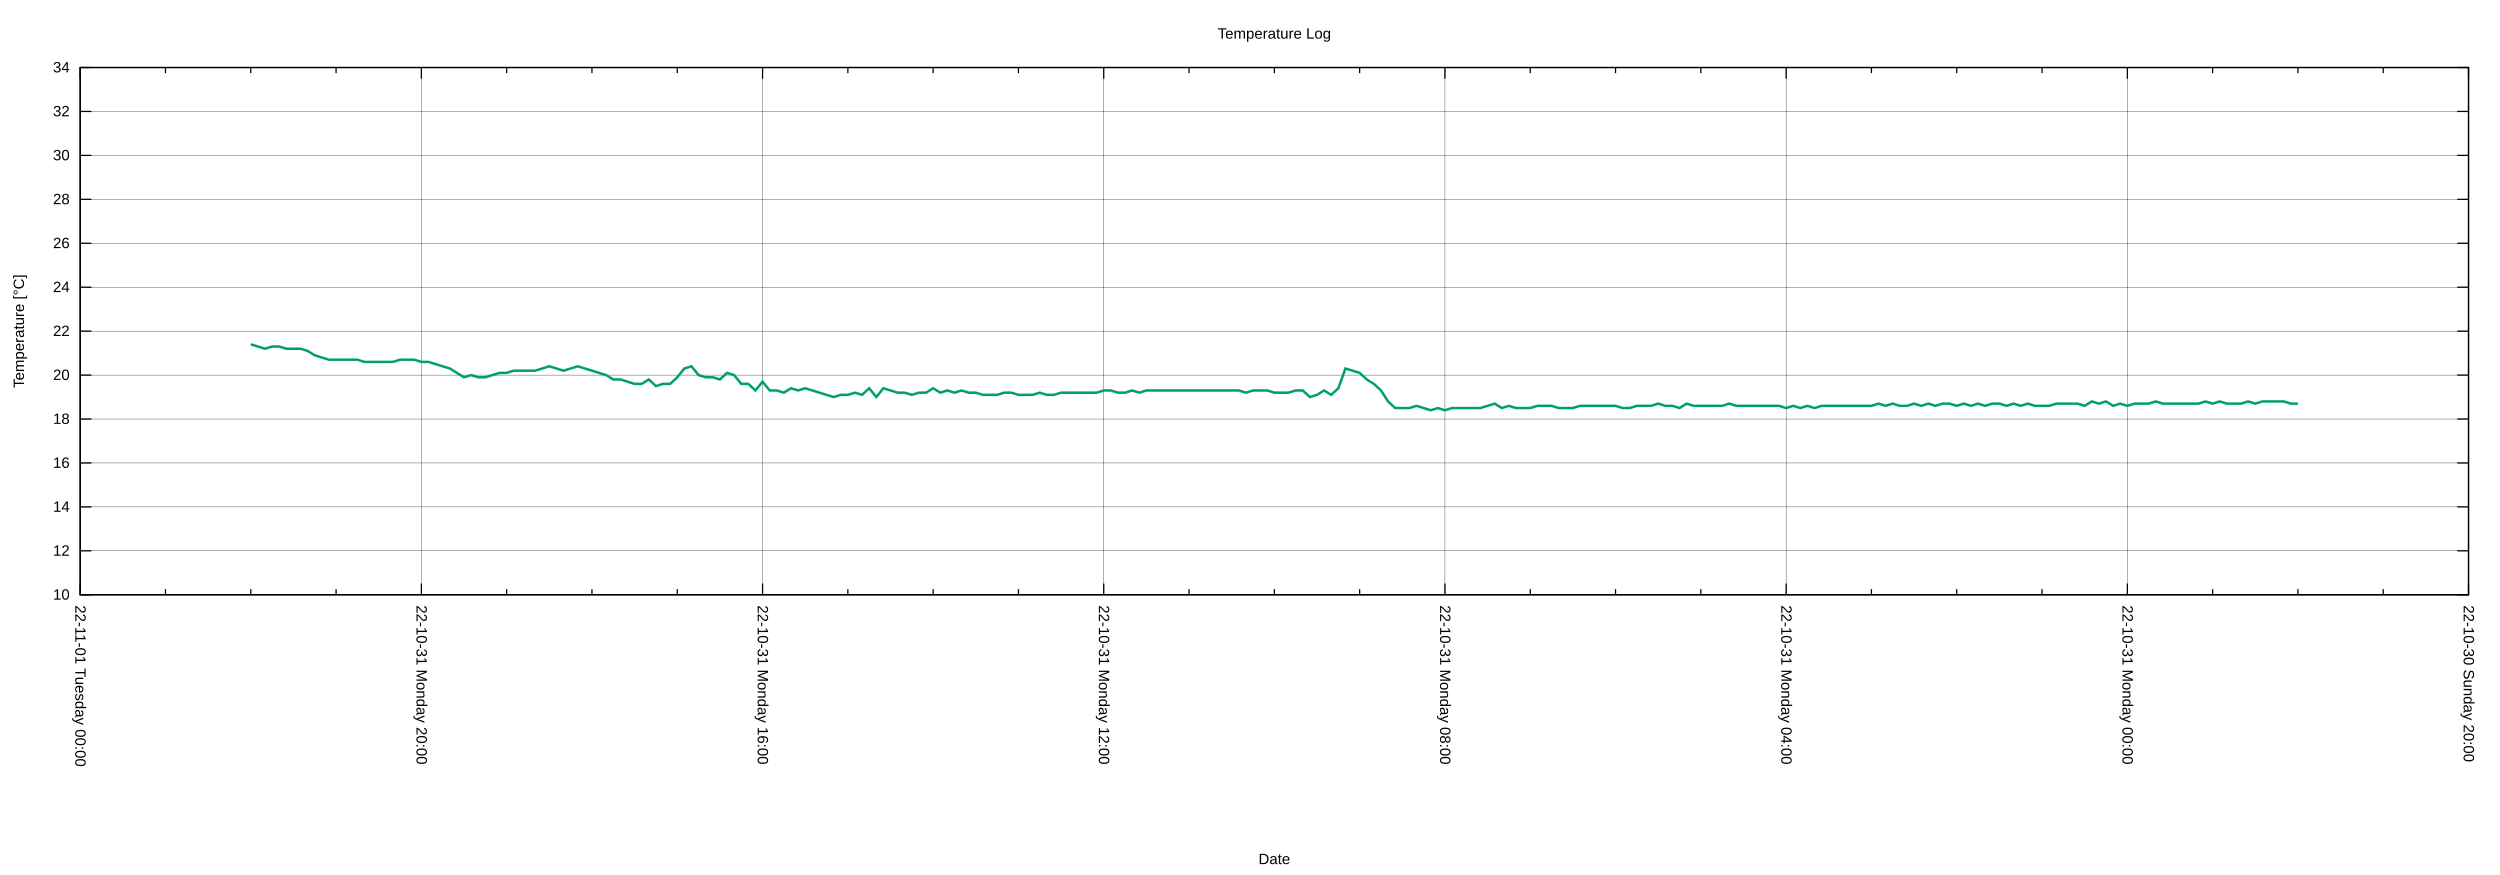
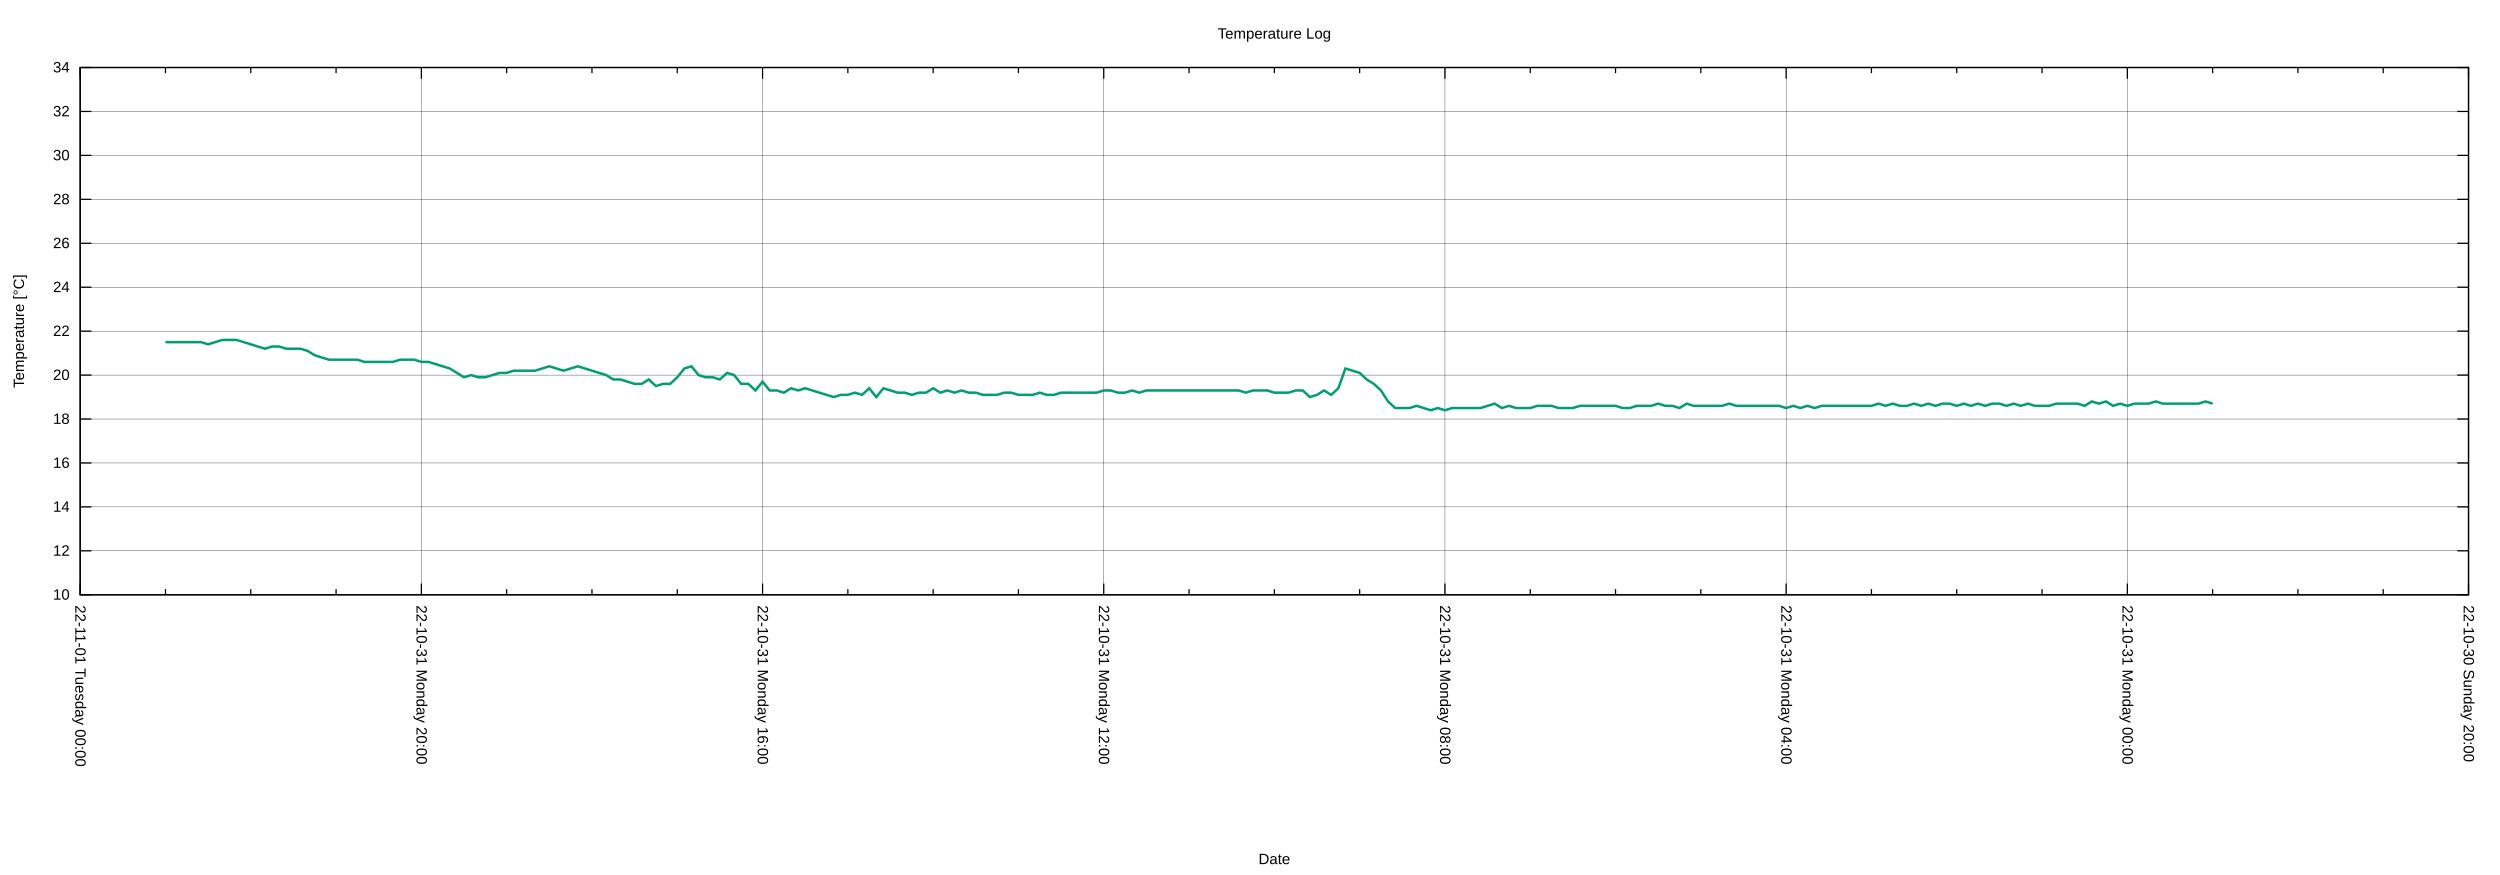
<svg xmlns="http://www.w3.org/2000/svg" xmlns:xlink="http://www.w3.org/1999/xlink" width="2000" height="700" viewBox="0 0 2000 700">
  <g id="gnuplot_canvas">
    <rect x="0" y="0" width="2000" height="700" fill="none" />
    <defs>
      <circle id="gpDot" r="0.5" stroke-width="0.5" stroke="currentColor" />
      <path id="gpPt0" stroke-width="0.222" stroke="currentColor" d="M-1,0 h2 M0,-1 v2" />
      <path id="gpPt1" stroke-width="0.222" stroke="currentColor" d="M-1,-1 L1,1 M1,-1 L-1,1" />
      <path id="gpPt2" stroke-width="0.222" stroke="currentColor" d="M-1,0 L1,0 M0,-1 L0,1 M-1,-1 L1,1 M-1,1 L1,-1" />
      <rect id="gpPt3" stroke-width="0.222" stroke="currentColor" x="-1" y="-1" width="2" height="2" />
      <rect id="gpPt4" stroke-width="0.222" stroke="currentColor" fill="currentColor" x="-1" y="-1" width="2" height="2" />
      <circle id="gpPt5" stroke-width="0.222" stroke="currentColor" cx="0" cy="0" r="1" />
      <use xlink:href="#gpPt5" id="gpPt6" fill="currentColor" stroke="none" />
      <path id="gpPt7" stroke-width="0.222" stroke="currentColor" d="M0,-1.33 L-1.33,0.67 L1.33,0.67 z" />
      <use xlink:href="#gpPt7" id="gpPt8" fill="currentColor" stroke="none" />
      <use xlink:href="#gpPt7" id="gpPt9" stroke="currentColor" transform="rotate(180)" />
      <use xlink:href="#gpPt9" id="gpPt10" fill="currentColor" stroke="none" />
      <use xlink:href="#gpPt3" id="gpPt11" stroke="currentColor" transform="rotate(45)" />
      <use xlink:href="#gpPt11" id="gpPt12" fill="currentColor" stroke="none" />
      <path id="gpPt13" stroke-width="0.222" stroke="currentColor" d="M0,1.330 L1.265,0.411 L0.782,-1.067 L-0.782,-1.076 L-1.265,0.411 z" />
      <use xlink:href="#gpPt13" id="gpPt14" fill="currentColor" stroke="none" />
      <filter id="textbox" filterUnits="objectBoundingBox" x="0" y="0" height="1" width="1">
        <feFlood flood-color="white" flood-opacity="1" result="bgnd" />
        <feComposite in="SourceGraphic" in2="bgnd" operator="atop" />
      </filter>
      <filter id="greybox" filterUnits="objectBoundingBox" x="0" y="0" height="1" width="1">
        <feFlood flood-color="lightgrey" flood-opacity="1" result="grey" />
        <feComposite in="SourceGraphic" in2="grey" operator="atop" />
      </filter>
    </defs>
    <g fill="none" color="white" stroke="currentColor" stroke-width="1.00" stroke-linecap="butt" stroke-linejoin="miter">
</g>
    <g fill="none" color="black" stroke="currentColor" stroke-width="1.00" stroke-linecap="butt" stroke-linejoin="miter">
</g>
    <g fill="none" color="black" stroke="black" stroke-width="0.25" stroke-linecap="butt" stroke-linejoin="miter">
</g>
    <g fill="none" color="black" stroke="currentColor" stroke-width="0.25" stroke-linecap="butt" stroke-linejoin="miter">
      <path stroke="black" class="gridline" d="M64.14,475.82 L1974.82,475.82  " />
    </g>
    <g fill="none" color="black" stroke="black" stroke-width="1.00" stroke-linecap="butt" stroke-linejoin="miter">
</g>
    <g fill="none" color="black" stroke="currentColor" stroke-width="1.00" stroke-linecap="butt" stroke-linejoin="miter">
      <path stroke="black" d="M64.14,475.82 L73.14,475.82 M1974.82,475.82 L1965.82,475.82  " />
      <g transform="translate(55.75,479.72)" stroke="none" fill="black" font-family="Arial" font-size="12.00" text-anchor="end">
        <text>
          <tspan font-family="Arial"> 10</tspan>
        </text>
      </g>
    </g>
    <g fill="none" color="black" stroke="currentColor" stroke-width="1.00" stroke-linecap="butt" stroke-linejoin="miter">
</g>
    <g fill="none" color="black" stroke="black" stroke-width="0.25" stroke-linecap="butt" stroke-linejoin="miter">
</g>
    <g fill="none" color="black" stroke="currentColor" stroke-width="0.25" stroke-linecap="butt" stroke-linejoin="miter">
      <path stroke="black" class="gridline" d="M64.14,440.67 L1974.82,440.67  " />
    </g>
    <g fill="none" color="black" stroke="black" stroke-width="1.00" stroke-linecap="butt" stroke-linejoin="miter">
</g>
    <g fill="none" color="black" stroke="currentColor" stroke-width="1.00" stroke-linecap="butt" stroke-linejoin="miter">
      <path stroke="black" d="M64.14,440.67 L73.14,440.67 M1974.82,440.67 L1965.82,440.67  " />
      <g transform="translate(55.75,444.57)" stroke="none" fill="black" font-family="Arial" font-size="12.00" text-anchor="end">
        <text>
          <tspan font-family="Arial"> 12</tspan>
        </text>
      </g>
    </g>
    <g fill="none" color="black" stroke="currentColor" stroke-width="1.00" stroke-linecap="butt" stroke-linejoin="miter">
</g>
    <g fill="none" color="black" stroke="black" stroke-width="0.25" stroke-linecap="butt" stroke-linejoin="miter">
</g>
    <g fill="none" color="black" stroke="currentColor" stroke-width="0.25" stroke-linecap="butt" stroke-linejoin="miter">
      <path stroke="black" class="gridline" d="M64.14,405.52 L1974.82,405.52  " />
    </g>
    <g fill="none" color="black" stroke="black" stroke-width="1.00" stroke-linecap="butt" stroke-linejoin="miter">
</g>
    <g fill="none" color="black" stroke="currentColor" stroke-width="1.00" stroke-linecap="butt" stroke-linejoin="miter">
      <path stroke="black" d="M64.14,405.52 L73.14,405.52 M1974.82,405.52 L1965.82,405.52  " />
      <g transform="translate(55.75,409.42)" stroke="none" fill="black" font-family="Arial" font-size="12.00" text-anchor="end">
        <text>
          <tspan font-family="Arial"> 14</tspan>
        </text>
      </g>
    </g>
    <g fill="none" color="black" stroke="currentColor" stroke-width="1.00" stroke-linecap="butt" stroke-linejoin="miter">
</g>
    <g fill="none" color="black" stroke="black" stroke-width="0.25" stroke-linecap="butt" stroke-linejoin="miter">
</g>
    <g fill="none" color="black" stroke="currentColor" stroke-width="0.25" stroke-linecap="butt" stroke-linejoin="miter">
      <path stroke="black" class="gridline" d="M64.14,370.37 L1974.82,370.37  " />
    </g>
    <g fill="none" color="black" stroke="black" stroke-width="1.00" stroke-linecap="butt" stroke-linejoin="miter">
</g>
    <g fill="none" color="black" stroke="currentColor" stroke-width="1.00" stroke-linecap="butt" stroke-linejoin="miter">
      <path stroke="black" d="M64.14,370.37 L73.14,370.37 M1974.82,370.37 L1965.82,370.37  " />
      <g transform="translate(55.75,374.27)" stroke="none" fill="black" font-family="Arial" font-size="12.00" text-anchor="end">
        <text>
          <tspan font-family="Arial"> 16</tspan>
        </text>
      </g>
    </g>
    <g fill="none" color="black" stroke="currentColor" stroke-width="1.00" stroke-linecap="butt" stroke-linejoin="miter">
</g>
    <g fill="none" color="black" stroke="black" stroke-width="0.25" stroke-linecap="butt" stroke-linejoin="miter">
</g>
    <g fill="none" color="black" stroke="currentColor" stroke-width="0.25" stroke-linecap="butt" stroke-linejoin="miter">
      <path stroke="black" class="gridline" d="M64.14,335.22 L1974.82,335.22  " />
    </g>
    <g fill="none" color="black" stroke="black" stroke-width="1.00" stroke-linecap="butt" stroke-linejoin="miter">
</g>
    <g fill="none" color="black" stroke="currentColor" stroke-width="1.00" stroke-linecap="butt" stroke-linejoin="miter">
      <path stroke="black" d="M64.14,335.22 L73.14,335.22 M1974.82,335.22 L1965.82,335.22  " />
      <g transform="translate(55.75,339.12)" stroke="none" fill="black" font-family="Arial" font-size="12.00" text-anchor="end">
        <text>
          <tspan font-family="Arial"> 18</tspan>
        </text>
      </g>
    </g>
    <g fill="none" color="black" stroke="currentColor" stroke-width="1.00" stroke-linecap="butt" stroke-linejoin="miter">
</g>
    <g fill="none" color="black" stroke="black" stroke-width="0.25" stroke-linecap="butt" stroke-linejoin="miter">
</g>
    <g fill="none" color="black" stroke="currentColor" stroke-width="0.25" stroke-linecap="butt" stroke-linejoin="miter">
      <path stroke="black" class="gridline" d="M64.14,300.07 L1974.82,300.07  " />
    </g>
    <g fill="none" color="black" stroke="black" stroke-width="1.00" stroke-linecap="butt" stroke-linejoin="miter">
</g>
    <g fill="none" color="black" stroke="currentColor" stroke-width="1.00" stroke-linecap="butt" stroke-linejoin="miter">
      <path stroke="black" d="M64.14,300.07 L73.14,300.07 M1974.82,300.07 L1965.82,300.07  " />
      <g transform="translate(55.75,303.97)" stroke="none" fill="black" font-family="Arial" font-size="12.00" text-anchor="end">
        <text>
          <tspan font-family="Arial"> 20</tspan>
        </text>
      </g>
    </g>
    <g fill="none" color="black" stroke="currentColor" stroke-width="1.00" stroke-linecap="butt" stroke-linejoin="miter">
</g>
    <g fill="none" color="black" stroke="black" stroke-width="0.25" stroke-linecap="butt" stroke-linejoin="miter">
</g>
    <g fill="none" color="black" stroke="currentColor" stroke-width="0.25" stroke-linecap="butt" stroke-linejoin="miter">
      <path stroke="black" class="gridline" d="M64.14,264.91 L1974.82,264.91  " />
    </g>
    <g fill="none" color="black" stroke="black" stroke-width="1.00" stroke-linecap="butt" stroke-linejoin="miter">
</g>
    <g fill="none" color="black" stroke="currentColor" stroke-width="1.00" stroke-linecap="butt" stroke-linejoin="miter">
      <path stroke="black" d="M64.14,264.91 L73.14,264.91 M1974.82,264.91 L1965.82,264.91  " />
      <g transform="translate(55.75,268.81)" stroke="none" fill="black" font-family="Arial" font-size="12.00" text-anchor="end">
        <text>
          <tspan font-family="Arial"> 22</tspan>
        </text>
      </g>
    </g>
    <g fill="none" color="black" stroke="currentColor" stroke-width="1.00" stroke-linecap="butt" stroke-linejoin="miter">
</g>
    <g fill="none" color="black" stroke="black" stroke-width="0.25" stroke-linecap="butt" stroke-linejoin="miter">
</g>
    <g fill="none" color="black" stroke="currentColor" stroke-width="0.25" stroke-linecap="butt" stroke-linejoin="miter">
      <path stroke="black" class="gridline" d="M64.14,229.76 L1974.82,229.76  " />
    </g>
    <g fill="none" color="black" stroke="black" stroke-width="1.00" stroke-linecap="butt" stroke-linejoin="miter">
</g>
    <g fill="none" color="black" stroke="currentColor" stroke-width="1.00" stroke-linecap="butt" stroke-linejoin="miter">
      <path stroke="black" d="M64.14,229.76 L73.14,229.76 M1974.82,229.76 L1965.82,229.76  " />
      <g transform="translate(55.75,233.66)" stroke="none" fill="black" font-family="Arial" font-size="12.00" text-anchor="end">
        <text>
          <tspan font-family="Arial"> 24</tspan>
        </text>
      </g>
    </g>
    <g fill="none" color="black" stroke="currentColor" stroke-width="1.00" stroke-linecap="butt" stroke-linejoin="miter">
</g>
    <g fill="none" color="black" stroke="black" stroke-width="0.25" stroke-linecap="butt" stroke-linejoin="miter">
</g>
    <g fill="none" color="black" stroke="currentColor" stroke-width="0.25" stroke-linecap="butt" stroke-linejoin="miter">
      <path stroke="black" class="gridline" d="M64.14,194.61 L1974.82,194.61  " />
    </g>
    <g fill="none" color="black" stroke="black" stroke-width="1.00" stroke-linecap="butt" stroke-linejoin="miter">
</g>
    <g fill="none" color="black" stroke="currentColor" stroke-width="1.00" stroke-linecap="butt" stroke-linejoin="miter">
      <path stroke="black" d="M64.14,194.61 L73.14,194.61 M1974.82,194.61 L1965.82,194.61  " />
      <g transform="translate(55.75,198.51)" stroke="none" fill="black" font-family="Arial" font-size="12.00" text-anchor="end">
        <text>
          <tspan font-family="Arial"> 26</tspan>
        </text>
      </g>
    </g>
    <g fill="none" color="black" stroke="currentColor" stroke-width="1.00" stroke-linecap="butt" stroke-linejoin="miter">
</g>
    <g fill="none" color="black" stroke="black" stroke-width="0.25" stroke-linecap="butt" stroke-linejoin="miter">
</g>
    <g fill="none" color="black" stroke="currentColor" stroke-width="0.25" stroke-linecap="butt" stroke-linejoin="miter">
      <path stroke="black" class="gridline" d="M64.14,159.46 L1974.82,159.46  " />
    </g>
    <g fill="none" color="black" stroke="black" stroke-width="1.00" stroke-linecap="butt" stroke-linejoin="miter">
</g>
    <g fill="none" color="black" stroke="currentColor" stroke-width="1.00" stroke-linecap="butt" stroke-linejoin="miter">
      <path stroke="black" d="M64.14,159.46 L73.14,159.46 M1974.82,159.46 L1965.82,159.46  " />
      <g transform="translate(55.75,163.36)" stroke="none" fill="black" font-family="Arial" font-size="12.00" text-anchor="end">
        <text>
          <tspan font-family="Arial"> 28</tspan>
        </text>
      </g>
    </g>
    <g fill="none" color="black" stroke="currentColor" stroke-width="1.00" stroke-linecap="butt" stroke-linejoin="miter">
</g>
    <g fill="none" color="black" stroke="black" stroke-width="0.25" stroke-linecap="butt" stroke-linejoin="miter">
</g>
    <g fill="none" color="black" stroke="currentColor" stroke-width="0.25" stroke-linecap="butt" stroke-linejoin="miter">
      <path stroke="black" class="gridline" d="M64.14,124.31 L1974.82,124.31  " />
    </g>
    <g fill="none" color="black" stroke="black" stroke-width="1.00" stroke-linecap="butt" stroke-linejoin="miter">
</g>
    <g fill="none" color="black" stroke="currentColor" stroke-width="1.00" stroke-linecap="butt" stroke-linejoin="miter">
      <path stroke="black" d="M64.14,124.31 L73.14,124.31 M1974.82,124.31 L1965.82,124.31  " />
      <g transform="translate(55.75,128.21)" stroke="none" fill="black" font-family="Arial" font-size="12.00" text-anchor="end">
        <text>
          <tspan font-family="Arial"> 30</tspan>
        </text>
      </g>
    </g>
    <g fill="none" color="black" stroke="currentColor" stroke-width="1.00" stroke-linecap="butt" stroke-linejoin="miter">
</g>
    <g fill="none" color="black" stroke="black" stroke-width="0.25" stroke-linecap="butt" stroke-linejoin="miter">
</g>
    <g fill="none" color="black" stroke="currentColor" stroke-width="0.25" stroke-linecap="butt" stroke-linejoin="miter">
      <path stroke="black" class="gridline" d="M64.14,89.16 L1974.82,89.16  " />
    </g>
    <g fill="none" color="black" stroke="black" stroke-width="1.00" stroke-linecap="butt" stroke-linejoin="miter">
</g>
    <g fill="none" color="black" stroke="currentColor" stroke-width="1.00" stroke-linecap="butt" stroke-linejoin="miter">
      <path stroke="black" d="M64.14,89.16 L73.14,89.16 M1974.82,89.16 L1965.82,89.16  " />
      <g transform="translate(55.75,93.06)" stroke="none" fill="black" font-family="Arial" font-size="12.00" text-anchor="end">
        <text>
          <tspan font-family="Arial"> 32</tspan>
        </text>
      </g>
    </g>
    <g fill="none" color="black" stroke="currentColor" stroke-width="1.00" stroke-linecap="butt" stroke-linejoin="miter">
</g>
    <g fill="none" color="black" stroke="black" stroke-width="0.25" stroke-linecap="butt" stroke-linejoin="miter">
</g>
    <g fill="none" color="black" stroke="currentColor" stroke-width="0.25" stroke-linecap="butt" stroke-linejoin="miter">
      <path stroke="black" class="gridline" d="M64.14,54.01 L1974.82,54.01  " />
    </g>
    <g fill="none" color="black" stroke="black" stroke-width="1.00" stroke-linecap="butt" stroke-linejoin="miter">
</g>
    <g fill="none" color="black" stroke="currentColor" stroke-width="1.00" stroke-linecap="butt" stroke-linejoin="miter">
      <path stroke="black" d="M64.14,54.01 L73.14,54.01 M1974.82,54.01 L1965.82,54.01  " />
      <g transform="translate(55.75,57.91)" stroke="none" fill="black" font-family="Arial" font-size="12.00" text-anchor="end">
        <text>
          <tspan font-family="Arial"> 34</tspan>
        </text>
      </g>
    </g>
    <g fill="none" color="black" stroke="currentColor" stroke-width="1.00" stroke-linecap="butt" stroke-linejoin="miter">
</g>
    <g fill="none" color="black" stroke="black" stroke-width="0.25" stroke-linecap="butt" stroke-linejoin="miter">
</g>
    <g fill="none" color="black" stroke="currentColor" stroke-width="0.25" stroke-linecap="butt" stroke-linejoin="miter">
      <path stroke="black" class="gridline" d="M1974.82,475.82 L1974.82,54.01  " />
    </g>
    <g fill="none" color="black" stroke="black" stroke-width="1.00" stroke-linecap="butt" stroke-linejoin="miter">
</g>
    <g fill="none" color="black" stroke="currentColor" stroke-width="1.00" stroke-linecap="butt" stroke-linejoin="miter">
      <path stroke="black" d="M1974.82,475.82 L1974.82,466.82 M1974.82,54.01 L1974.82,63.01  " />
      <g transform="translate(1970.92,484.21) rotate(90)" stroke="none" fill="black" font-family="Arial" font-size="12.00" text-anchor="start">
        <text>
          <tspan font-family="Arial">22-10-30 Sunday 20:00</tspan>
        </text>
      </g>
    </g>
    <g fill="none" color="black" stroke="currentColor" stroke-width="1.00" stroke-linecap="butt" stroke-linejoin="miter">
      <path stroke="black" d="M1906.58,475.82 L1906.58,471.32 M1906.58,54.01 L1906.58,58.51 M1838.34,475.82 L1838.34,471.32 M1838.34,54.01 L1838.34,58.51   M1770.10,475.82 L1770.10,471.32 M1770.10,54.01 L1770.10,58.51  " />
    </g>
    <g fill="none" color="black" stroke="black" stroke-width="0.25" stroke-linecap="butt" stroke-linejoin="miter">
</g>
    <g fill="none" color="black" stroke="currentColor" stroke-width="0.25" stroke-linecap="butt" stroke-linejoin="miter">
      <path stroke="black" class="gridline" d="M1701.87,475.82 L1701.87,54.01  " />
    </g>
    <g fill="none" color="black" stroke="black" stroke-width="1.00" stroke-linecap="butt" stroke-linejoin="miter">
</g>
    <g fill="none" color="black" stroke="currentColor" stroke-width="1.00" stroke-linecap="butt" stroke-linejoin="miter">
      <path stroke="black" d="M1701.87,475.82 L1701.87,466.82 M1701.87,54.01 L1701.87,63.01  " />
      <g transform="translate(1697.97,484.21) rotate(90)" stroke="none" fill="black" font-family="Arial" font-size="12.00" text-anchor="start">
        <text>
          <tspan font-family="Arial">22-10-31 Monday 00:00</tspan>
        </text>
      </g>
    </g>
    <g fill="none" color="black" stroke="currentColor" stroke-width="1.00" stroke-linecap="butt" stroke-linejoin="miter">
      <path stroke="black" d="M1633.63,475.82 L1633.63,471.32 M1633.63,54.01 L1633.63,58.51 M1565.39,475.82 L1565.39,471.32 M1565.39,54.01 L1565.39,58.51   M1497.15,475.82 L1497.15,471.32 M1497.15,54.01 L1497.15,58.51  " />
    </g>
    <g fill="none" color="black" stroke="black" stroke-width="0.25" stroke-linecap="butt" stroke-linejoin="miter">
</g>
    <g fill="none" color="black" stroke="currentColor" stroke-width="0.25" stroke-linecap="butt" stroke-linejoin="miter">
      <path stroke="black" class="gridline" d="M1428.91,475.82 L1428.91,54.01  " />
    </g>
    <g fill="none" color="black" stroke="black" stroke-width="1.00" stroke-linecap="butt" stroke-linejoin="miter">
</g>
    <g fill="none" color="black" stroke="currentColor" stroke-width="1.00" stroke-linecap="butt" stroke-linejoin="miter">
      <path stroke="black" d="M1428.91,475.82 L1428.91,466.82 M1428.91,54.01 L1428.91,63.01  " />
      <g transform="translate(1425.01,484.21) rotate(90)" stroke="none" fill="black" font-family="Arial" font-size="12.00" text-anchor="start">
        <text>
          <tspan font-family="Arial">22-10-31 Monday 04:00</tspan>
        </text>
      </g>
    </g>
    <g fill="none" color="black" stroke="currentColor" stroke-width="1.00" stroke-linecap="butt" stroke-linejoin="miter">
      <path stroke="black" d="M1360.67,475.82 L1360.67,471.32 M1360.67,54.01 L1360.67,58.51 M1292.43,475.82 L1292.43,471.32 M1292.43,54.01 L1292.43,58.51   M1224.20,475.82 L1224.20,471.32 M1224.20,54.01 L1224.20,58.51  " />
    </g>
    <g fill="none" color="black" stroke="black" stroke-width="0.25" stroke-linecap="butt" stroke-linejoin="miter">
</g>
    <g fill="none" color="black" stroke="currentColor" stroke-width="0.25" stroke-linecap="butt" stroke-linejoin="miter">
      <path stroke="black" class="gridline" d="M1155.96,475.82 L1155.96,54.01  " />
    </g>
    <g fill="none" color="black" stroke="black" stroke-width="1.00" stroke-linecap="butt" stroke-linejoin="miter">
</g>
    <g fill="none" color="black" stroke="currentColor" stroke-width="1.00" stroke-linecap="butt" stroke-linejoin="miter">
      <path stroke="black" d="M1155.96,475.82 L1155.96,466.82 M1155.96,54.01 L1155.96,63.01  " />
      <g transform="translate(1152.06,484.21) rotate(90)" stroke="none" fill="black" font-family="Arial" font-size="12.00" text-anchor="start">
        <text>
          <tspan font-family="Arial">22-10-31 Monday 08:00</tspan>
        </text>
      </g>
    </g>
    <g fill="none" color="black" stroke="currentColor" stroke-width="1.00" stroke-linecap="butt" stroke-linejoin="miter">
      <path stroke="black" d="M1087.72,475.82 L1087.72,471.32 M1087.72,54.01 L1087.72,58.51 M1019.48,475.82 L1019.48,471.32 M1019.48,54.01 L1019.48,58.51   M951.24,475.82 L951.24,471.32 M951.24,54.01 L951.24,58.51  " />
    </g>
    <g fill="none" color="black" stroke="black" stroke-width="0.25" stroke-linecap="butt" stroke-linejoin="miter">
</g>
    <g fill="none" color="black" stroke="currentColor" stroke-width="0.25" stroke-linecap="butt" stroke-linejoin="miter">
      <path stroke="black" class="gridline" d="M883.00,475.82 L883.00,54.01  " />
    </g>
    <g fill="none" color="black" stroke="black" stroke-width="1.00" stroke-linecap="butt" stroke-linejoin="miter">
</g>
    <g fill="none" color="black" stroke="currentColor" stroke-width="1.00" stroke-linecap="butt" stroke-linejoin="miter">
      <path stroke="black" d="M883.00,475.82 L883.00,466.82 M883.00,54.01 L883.00,63.01  " />
      <g transform="translate(879.10,484.21) rotate(90)" stroke="none" fill="black" font-family="Arial" font-size="12.00" text-anchor="start">
        <text>
          <tspan font-family="Arial">22-10-31 Monday 12:00</tspan>
        </text>
      </g>
    </g>
    <g fill="none" color="black" stroke="currentColor" stroke-width="1.00" stroke-linecap="butt" stroke-linejoin="miter">
      <path stroke="black" d="M814.76,475.82 L814.76,471.32 M814.76,54.01 L814.76,58.51 M746.53,475.82 L746.53,471.32 M746.53,54.01 L746.53,58.51   M678.29,475.82 L678.29,471.32 M678.29,54.01 L678.29,58.51  " />
    </g>
    <g fill="none" color="black" stroke="black" stroke-width="0.25" stroke-linecap="butt" stroke-linejoin="miter">
</g>
    <g fill="none" color="black" stroke="currentColor" stroke-width="0.25" stroke-linecap="butt" stroke-linejoin="miter">
      <path stroke="black" class="gridline" d="M610.05,475.82 L610.05,54.01  " />
    </g>
    <g fill="none" color="black" stroke="black" stroke-width="1.00" stroke-linecap="butt" stroke-linejoin="miter">
</g>
    <g fill="none" color="black" stroke="currentColor" stroke-width="1.00" stroke-linecap="butt" stroke-linejoin="miter">
      <path stroke="black" d="M610.05,475.82 L610.05,466.82 M610.05,54.01 L610.05,63.01  " />
      <g transform="translate(606.15,484.21) rotate(90)" stroke="none" fill="black" font-family="Arial" font-size="12.00" text-anchor="start">
        <text>
          <tspan font-family="Arial">22-10-31 Monday 16:00</tspan>
        </text>
      </g>
    </g>
    <g fill="none" color="black" stroke="currentColor" stroke-width="1.00" stroke-linecap="butt" stroke-linejoin="miter">
      <path stroke="black" d="M541.81,475.82 L541.81,471.32 M541.81,54.01 L541.81,58.51 M473.57,475.82 L473.57,471.32 M473.57,54.01 L473.57,58.51   M405.33,475.82 L405.33,471.32 M405.33,54.01 L405.33,58.51  " />
    </g>
    <g fill="none" color="black" stroke="black" stroke-width="0.25" stroke-linecap="butt" stroke-linejoin="miter">
</g>
    <g fill="none" color="black" stroke="currentColor" stroke-width="0.25" stroke-linecap="butt" stroke-linejoin="miter">
      <path stroke="black" class="gridline" d="M337.09,475.82 L337.09,54.01  " />
    </g>
    <g fill="none" color="black" stroke="black" stroke-width="1.00" stroke-linecap="butt" stroke-linejoin="miter">
</g>
    <g fill="none" color="black" stroke="currentColor" stroke-width="1.00" stroke-linecap="butt" stroke-linejoin="miter">
      <path stroke="black" d="M337.09,475.82 L337.09,466.82 M337.09,54.01 L337.09,63.01  " />
      <g transform="translate(333.19,484.21) rotate(90)" stroke="none" fill="black" font-family="Arial" font-size="12.00" text-anchor="start">
        <text>
          <tspan font-family="Arial">22-10-31 Monday 20:00</tspan>
        </text>
      </g>
    </g>
    <g fill="none" color="black" stroke="currentColor" stroke-width="1.00" stroke-linecap="butt" stroke-linejoin="miter">
      <path stroke="black" d="M268.86,475.82 L268.86,471.32 M268.86,54.01 L268.86,58.51 M200.62,475.82 L200.62,471.32 M200.62,54.01 L200.62,58.51   M132.38,475.82 L132.38,471.32 M132.38,54.01 L132.38,58.51  " />
    </g>
    <g fill="none" color="black" stroke="black" stroke-width="0.25" stroke-linecap="butt" stroke-linejoin="miter">
</g>
    <g fill="none" color="black" stroke="currentColor" stroke-width="0.25" stroke-linecap="butt" stroke-linejoin="miter">
      <path stroke="black" class="gridline" d="M64.14,475.82 L64.14,54.01  " />
    </g>
    <g fill="none" color="black" stroke="black" stroke-width="1.00" stroke-linecap="butt" stroke-linejoin="miter">
</g>
    <g fill="none" color="black" stroke="currentColor" stroke-width="1.00" stroke-linecap="butt" stroke-linejoin="miter">
      <path stroke="black" d="M64.14,475.82 L64.14,466.82 M64.14,54.01 L64.14,63.01  " />
      <g transform="translate(60.24,484.21) rotate(90)" stroke="none" fill="black" font-family="Arial" font-size="12.00" text-anchor="start">
        <text>
          <tspan font-family="Arial">22-11-01 Tuesday 00:00</tspan>
        </text>
      </g>
    </g>
    <g fill="none" color="black" stroke="currentColor" stroke-width="1.00" stroke-linecap="butt" stroke-linejoin="miter">
</g>
    <g fill="none" color="black" stroke="currentColor" stroke-width="1.00" stroke-linecap="butt" stroke-linejoin="miter">
      <path stroke="black" d="M64.14,54.01 L64.14,475.82 L1974.82,475.82 L1974.82,54.01 L64.14,54.01 Z  " />
    </g>
    <g fill="none" color="black" stroke="currentColor" stroke-width="1.00" stroke-linecap="butt" stroke-linejoin="miter">
      <g transform="translate(19.18,264.92) rotate(270)" stroke="none" fill="black" font-family="Arial" font-size="12.00" text-anchor="middle">
        <text>
          <tspan font-family="Arial">Temperature [°C]</tspan>
        </text>
      </g>
    </g>
    <g fill="none" color="black" stroke="currentColor" stroke-width="1.00" stroke-linecap="butt" stroke-linejoin="miter">
      <g transform="translate(1019.48,691.30)" stroke="none" fill="black" font-family="Arial" font-size="12.00" text-anchor="middle">
        <text>
          <tspan font-family="Arial">Date</tspan>
        </text>
      </g>
    </g>
    <g fill="none" color="black" stroke="currentColor" stroke-width="1.00" stroke-linecap="butt" stroke-linejoin="miter">
</g>
    <g id="gnuplot_plot_1">
      <g fill="none" color="white" stroke="currentColor" stroke-width="2.00" stroke-linecap="butt" stroke-linejoin="miter">
</g>
      <g fill="none" color="black" stroke="currentColor" stroke-width="2.00" stroke-linecap="butt" stroke-linejoin="miter">
-         <path stroke="rgb(  0, 158, 115)" d="M200.62,275.46 L206.30,277.22 L211.99,278.98 L217.68,277.22 L223.36,277.22 L229.05,278.98 L234.74,278.98 L240.42,278.98   L246.11,280.73 L251.80,284.25 L257.48,286.01 L263.17,287.76 L268.86,287.76 L274.54,287.76 L280.23,287.76 L285.92,287.76   L291.60,289.52 L297.29,289.52 L302.98,289.52 L308.66,289.52 L314.35,289.52 L320.03,287.76 L325.72,287.76 L331.41,287.76   L337.09,289.52 L342.78,289.52 L348.47,291.28 L354.15,293.04 L359.84,294.79 L365.53,298.31 L371.21,301.82 L376.90,300.07   L382.59,301.82 L388.27,301.82 L393.96,300.07 L399.65,298.31 L405.33,298.31 L411.02,296.55 L416.71,296.55 L422.39,296.55   L428.08,296.55 L433.77,294.79 L439.45,293.04 L445.14,294.79 L450.83,296.55 L456.51,294.79 L462.20,293.04 L467.88,294.79   L473.57,296.55 L479.26,298.31 L484.94,300.07 L490.63,303.58 L496.32,303.58 L502.00,305.34 L507.69,307.10 L513.38,307.10   L519.06,303.58 L524.75,308.85 L530.44,307.10 L536.12,307.10 L541.81,301.82 L547.50,294.79 L553.18,293.04 L558.87,300.07   L564.56,301.82 L570.24,301.82 L575.93,303.58 L581.62,298.31 L587.30,300.07 L592.99,307.10 L598.68,307.10 L604.36,312.37   L610.05,305.34 L615.74,312.37 L621.42,312.37 L627.11,314.13 L632.79,310.61 L638.48,312.37 L644.17,310.61 L649.85,312.37   L655.54,314.13 L661.23,315.88 L666.91,317.64 L672.60,315.88 L678.29,315.88 L683.97,314.13 L689.66,315.88 L695.35,310.61   L701.03,317.64 L706.72,310.61 L712.41,312.37 L718.09,314.13 L723.78,314.13 L729.47,315.88 L735.15,314.13 L740.84,314.13   L746.53,310.61 L752.21,314.13 L757.90,312.37 L763.59,314.13 L769.27,312.37 L774.96,314.13 L780.65,314.13 L786.33,315.88   L792.02,315.88 L797.70,315.88 L803.39,314.13 L809.08,314.13 L814.76,315.88 L820.45,315.88 L826.14,315.88 L831.82,314.13   L837.51,315.88 L843.20,315.88 L848.88,314.13 L854.57,314.13 L860.26,314.13 L865.94,314.13 L871.63,314.13 L877.32,314.13   L883.00,312.37 L888.69,312.37 L894.38,314.13 L900.06,314.13 L905.75,312.37 L911.44,314.13 L917.12,312.37 L922.81,312.37   L928.50,312.37 L934.18,312.37 L939.87,312.37 L945.55,312.37 L951.24,312.37 L956.93,312.37 L962.61,312.37 L968.30,312.37   L973.99,312.37 L979.67,312.37 L985.36,312.37 L991.05,312.37 L996.73,314.13 L1002.42,312.37 L1008.11,312.37 L1013.79,312.37   L1019.48,314.13 L1025.17,314.13 L1030.85,314.13 L1036.54,312.37 L1042.23,312.37 L1047.91,317.64 L1053.60,315.88 L1059.29,312.37   L1064.97,315.88 L1070.66,310.61 L1076.35,294.79 L1082.03,296.55 L1087.72,298.31 L1093.41,303.58 L1099.09,307.10 L1104.78,312.37   L1110.46,321.16 L1116.15,326.43 L1121.84,326.43 L1127.52,326.43 L1133.21,324.67 L1138.90,326.43 L1144.58,328.19 L1150.27,326.43   L1155.96,328.19 L1161.64,326.43 L1167.33,326.43 L1173.02,326.43 L1178.70,326.43 L1184.39,326.43 L1190.08,324.67 L1195.76,322.91   L1201.45,326.43 L1207.14,324.67 L1212.82,326.43 L1218.51,326.43 L1224.20,326.43 L1229.88,324.67 L1235.57,324.67 L1241.26,324.67   L1246.94,326.43 L1252.63,326.43 L1258.32,326.43 L1264.00,324.67 L1269.69,324.67 L1275.37,324.67 L1281.06,324.67 L1286.75,324.67   L1292.43,324.67 L1298.12,326.43 L1303.81,326.43 L1309.49,324.67 L1315.18,324.67 L1320.87,324.67 L1326.55,322.91 L1332.24,324.67   L1337.93,324.67 L1343.61,326.43 L1349.30,322.91 L1354.99,324.67 L1360.67,324.67 L1366.36,324.67 L1372.05,324.67 L1377.73,324.67   L1383.42,322.91 L1389.11,324.67 L1394.79,324.67 L1400.48,324.67 L1406.17,324.67 L1411.85,324.67 L1417.54,324.67 L1423.22,324.67   L1428.91,326.43 L1434.60,324.67 L1440.28,326.43 L1445.97,324.67 L1451.66,326.43 L1457.34,324.67 L1463.03,324.67 L1468.72,324.67   L1474.40,324.67 L1480.09,324.67 L1485.78,324.67 L1491.46,324.67 L1497.15,324.67 L1502.84,322.91 L1508.52,324.67 L1514.21,322.91   L1519.90,324.67 L1525.58,324.67 L1531.27,322.91 L1536.96,324.67 L1542.64,322.91 L1548.33,324.67 L1554.02,322.91 L1559.70,322.91   L1565.39,324.67 L1571.08,322.91 L1576.76,324.67 L1582.45,322.91 L1588.13,324.67 L1593.82,322.91 L1599.51,322.91 L1605.19,324.67   L1610.88,322.91 L1616.57,324.67 L1622.25,322.91 L1627.94,324.67 L1633.63,324.67 L1639.31,324.67 L1645.00,322.91 L1650.69,322.91   L1656.37,322.91 L1662.06,322.91 L1667.75,324.67 L1673.43,321.16 L1679.12,322.91 L1684.81,321.16 L1690.49,324.67 L1696.18,322.91   L1701.87,324.67 L1707.55,322.91 L1713.24,322.91 L1718.93,322.91 L1724.61,321.16 L1730.30,322.91 L1735.99,322.91 L1741.67,322.91   L1747.36,322.91 L1753.04,322.91 L1758.73,322.91 L1764.42,321.16 L1770.10,322.91 L1775.79,321.16 L1781.48,322.91 L1787.16,322.91   L1792.85,322.91 L1798.54,321.16 L1804.22,322.91 L1809.91,321.16 L1815.60,321.16 L1821.28,321.16 L1826.97,321.16 L1832.66,322.91   L1838.34,322.91  " />
+         <path stroke="rgb(  0, 158, 115)" d="M132.38,273.70 L138.07,273.70 L143.75,273.70 L149.44,273.70 L155.12,273.70 L160.81,273.70 L166.50,275.46 L172.18,273.70   L177.87,271.95 L183.56,271.95 L189.24,271.95 L194.93,273.70 L200.62,275.46 L206.30,277.22 L211.99,278.98 L217.68,277.22   L223.36,277.22 L229.05,278.98 L234.74,278.98 L240.42,278.98 L246.11,280.73 L251.80,284.25 L257.48,286.01 L263.17,287.76   L268.86,287.76 L274.54,287.76 L280.23,287.76 L285.92,287.76 L291.60,289.52 L297.29,289.52 L302.98,289.52 L308.66,289.52   L314.35,289.52 L320.03,287.76 L325.72,287.76 L331.41,287.76 L337.09,289.52 L342.78,289.52 L348.47,291.28 L354.15,293.04   L359.84,294.79 L365.53,298.31 L371.21,301.82 L376.90,300.07 L382.59,301.82 L388.27,301.82 L393.96,300.07 L399.65,298.31   L405.33,298.31 L411.02,296.55 L416.71,296.55 L422.39,296.55 L428.08,296.55 L433.77,294.79 L439.45,293.04 L445.14,294.79   L450.83,296.55 L456.51,294.79 L462.20,293.04 L467.88,294.79 L473.57,296.55 L479.26,298.31 L484.94,300.07 L490.63,303.58   L496.32,303.58 L502.00,305.34 L507.69,307.10 L513.38,307.10 L519.06,303.58 L524.75,308.85 L530.44,307.10 L536.12,307.10   L541.81,301.82 L547.50,294.79 L553.18,293.04 L558.87,300.07 L564.56,301.82 L570.24,301.82 L575.93,303.58 L581.62,298.31   L587.30,300.07 L592.99,307.10 L598.68,307.10 L604.36,312.37 L610.05,305.34 L615.74,312.37 L621.42,312.37 L627.11,314.13   L632.79,310.61 L638.48,312.37 L644.17,310.61 L649.85,312.37 L655.54,314.13 L661.23,315.88 L666.91,317.64 L672.60,315.88   L678.29,315.88 L683.97,314.13 L689.66,315.88 L695.35,310.61 L701.03,317.64 L706.72,310.61 L712.41,312.37 L718.09,314.13   L723.78,314.13 L729.47,315.88 L735.15,314.13 L740.84,314.13 L746.53,310.61 L752.21,314.13 L757.90,312.37 L763.59,314.13   L769.27,312.37 L774.96,314.13 L780.65,314.13 L786.33,315.88 L792.02,315.88 L797.70,315.88 L803.39,314.13 L809.08,314.13   L814.76,315.88 L820.45,315.88 L826.14,315.88 L831.82,314.13 L837.51,315.88 L843.20,315.88 L848.88,314.13 L854.57,314.13   L860.26,314.13 L865.94,314.13 L871.63,314.13 L877.32,314.13 L883.00,312.37 L888.69,312.37 L894.38,314.13 L900.06,314.13   L905.75,312.37 L911.44,314.13 L917.12,312.37 L922.81,312.37 L928.50,312.37 L934.18,312.37 L939.87,312.37 L945.55,312.37   L951.24,312.37 L956.93,312.37 L962.61,312.37 L968.30,312.37 L973.99,312.37 L979.67,312.37 L985.36,312.37 L991.05,312.37   L996.73,314.13 L1002.42,312.37 L1008.11,312.37 L1013.79,312.37 L1019.48,314.13 L1025.17,314.13 L1030.85,314.13 L1036.54,312.37   L1042.23,312.37 L1047.91,317.64 L1053.60,315.88 L1059.29,312.37 L1064.97,315.88 L1070.66,310.61 L1076.35,294.79 L1082.03,296.55   L1087.72,298.31 L1093.41,303.58 L1099.09,307.10 L1104.78,312.37 L1110.46,321.16 L1116.15,326.43 L1121.84,326.43 L1127.52,326.43   L1133.21,324.67 L1138.90,326.43 L1144.58,328.19 L1150.27,326.43 L1155.96,328.19 L1161.64,326.43 L1167.33,326.43 L1173.02,326.43   L1178.70,326.43 L1184.39,326.43 L1190.08,324.67 L1195.76,322.91 L1201.45,326.43 L1207.14,324.67 L1212.82,326.43 L1218.51,326.43   L1224.20,326.43 L1229.88,324.67 L1235.57,324.67 L1241.26,324.67 L1246.94,326.43 L1252.63,326.43 L1258.32,326.43 L1264.00,324.67   L1269.69,324.67 L1275.37,324.67 L1281.06,324.67 L1286.75,324.67 L1292.43,324.67 L1298.12,326.43 L1303.81,326.43 L1309.49,324.67   L1315.18,324.67 L1320.87,324.67 L1326.55,322.91 L1332.24,324.67 L1337.93,324.67 L1343.61,326.43 L1349.30,322.91 L1354.99,324.67   L1360.67,324.67 L1366.36,324.67 L1372.05,324.67 L1377.73,324.67 L1383.42,322.91 L1389.11,324.67 L1394.79,324.67 L1400.48,324.67   L1406.17,324.67 L1411.85,324.67 L1417.54,324.67 L1423.22,324.67 L1428.91,326.43 L1434.60,324.67 L1440.28,326.43 L1445.97,324.67   L1451.66,326.43 L1457.34,324.67 L1463.03,324.67 L1468.72,324.67 L1474.40,324.67 L1480.09,324.67 L1485.78,324.67 L1491.46,324.67   L1497.15,324.67 L1502.84,322.91 L1508.52,324.67 L1514.21,322.91 L1519.90,324.67 L1525.58,324.67 L1531.27,322.91 L1536.96,324.67   L1542.64,322.91 L1548.33,324.67 L1554.02,322.91 L1559.70,322.91 L1565.39,324.67 L1571.08,322.91 L1576.76,324.67 L1582.45,322.91   L1588.13,324.67 L1593.82,322.91 L1599.51,322.91 L1605.19,324.67 L1610.88,322.91 L1616.57,324.67 L1622.25,322.91 L1627.94,324.67   L1633.63,324.67 L1639.31,324.67 L1645.00,322.91 L1650.69,322.91 L1656.37,322.91 L1662.06,322.91 L1667.75,324.67 L1673.43,321.16   L1679.12,322.91 L1684.81,321.16 L1690.49,324.67 L1696.18,322.91 L1701.87,324.67 L1707.55,322.91 L1713.24,322.91 L1718.93,322.91   L1724.61,321.16 L1730.30,322.91 L1735.99,322.91 L1741.67,322.91 L1747.36,322.91 L1753.04,322.91 L1758.73,322.91 L1764.42,321.16   L1770.10,322.91  " />
      </g>
    </g>
    <g fill="none" color="black" stroke="currentColor" stroke-width="2.00" stroke-linecap="butt" stroke-linejoin="miter">
</g>
    <g fill="none" color="black" stroke="black" stroke-width="1.00" stroke-linecap="butt" stroke-linejoin="miter">
</g>
    <g fill="none" color="black" stroke="currentColor" stroke-width="1.00" stroke-linecap="butt" stroke-linejoin="miter">
      <path stroke="black" d="M64.14,54.01 L64.14,475.82 L1974.82,475.82 L1974.82,54.01 L64.14,54.01 Z  " />
    </g>
    <g fill="none" color="black" stroke="currentColor" stroke-width="1.00" stroke-linecap="butt" stroke-linejoin="miter">
      <g transform="translate(1019.48,30.91)" stroke="none" fill="black" font-family="Arial" font-size="12.00" text-anchor="middle">
        <text>
          <tspan font-family="Arial">Temperature Log</tspan>
        </text>
      </g>
    </g>
    <g fill="none" color="black" stroke="currentColor" stroke-width="1.00" stroke-linecap="butt" stroke-linejoin="miter">
</g>
  </g>
</svg>
